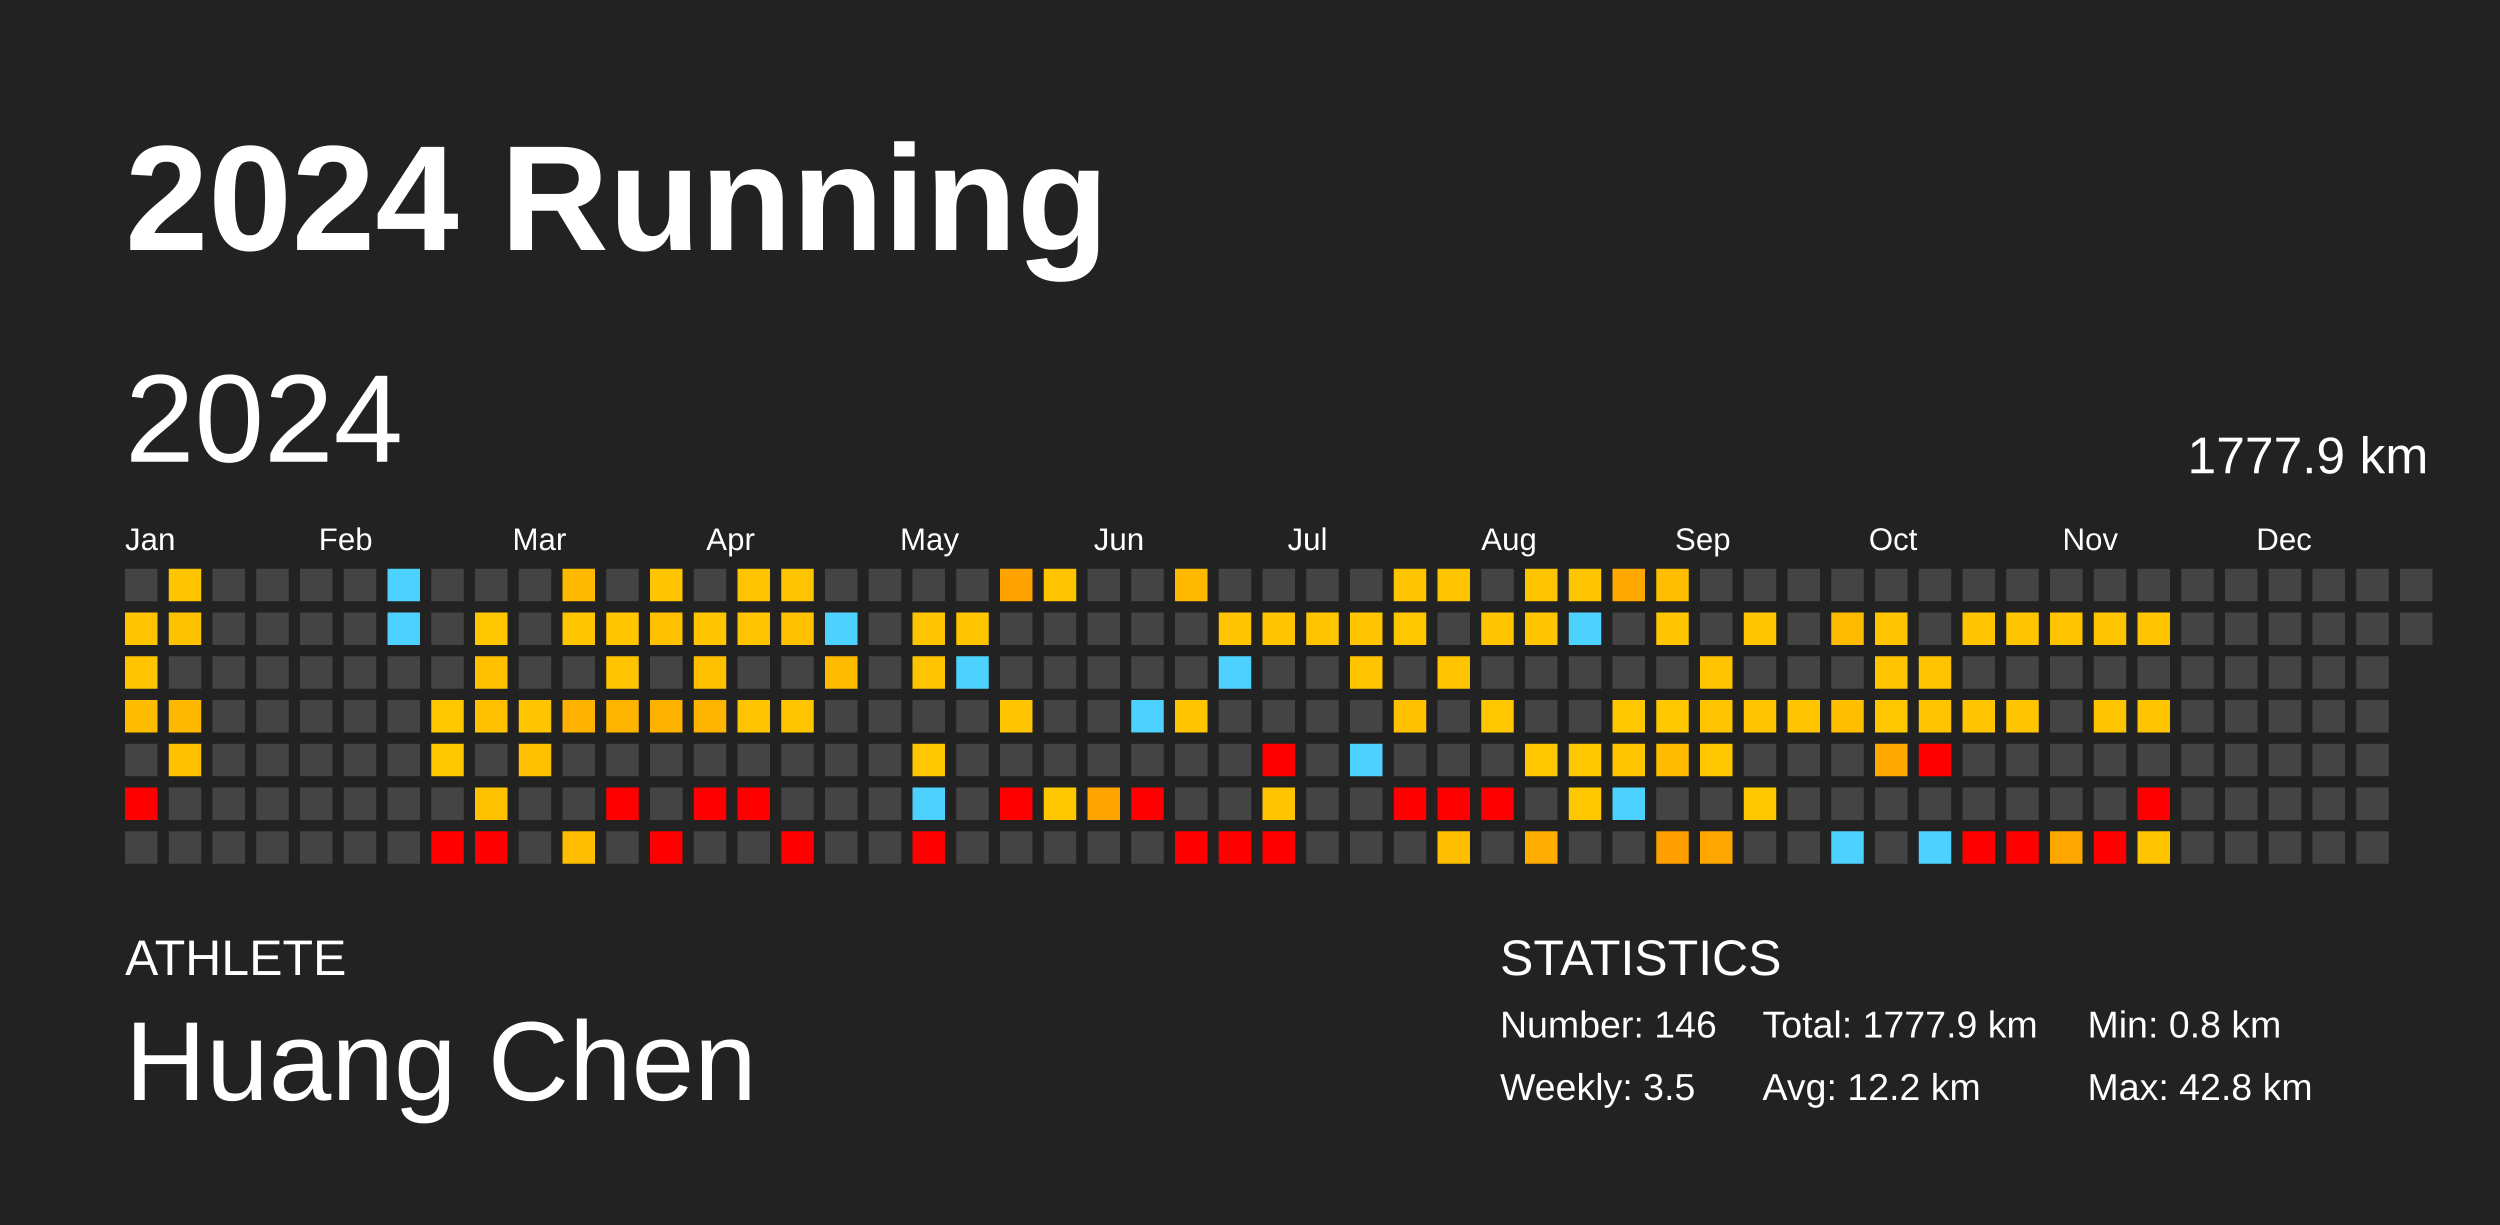
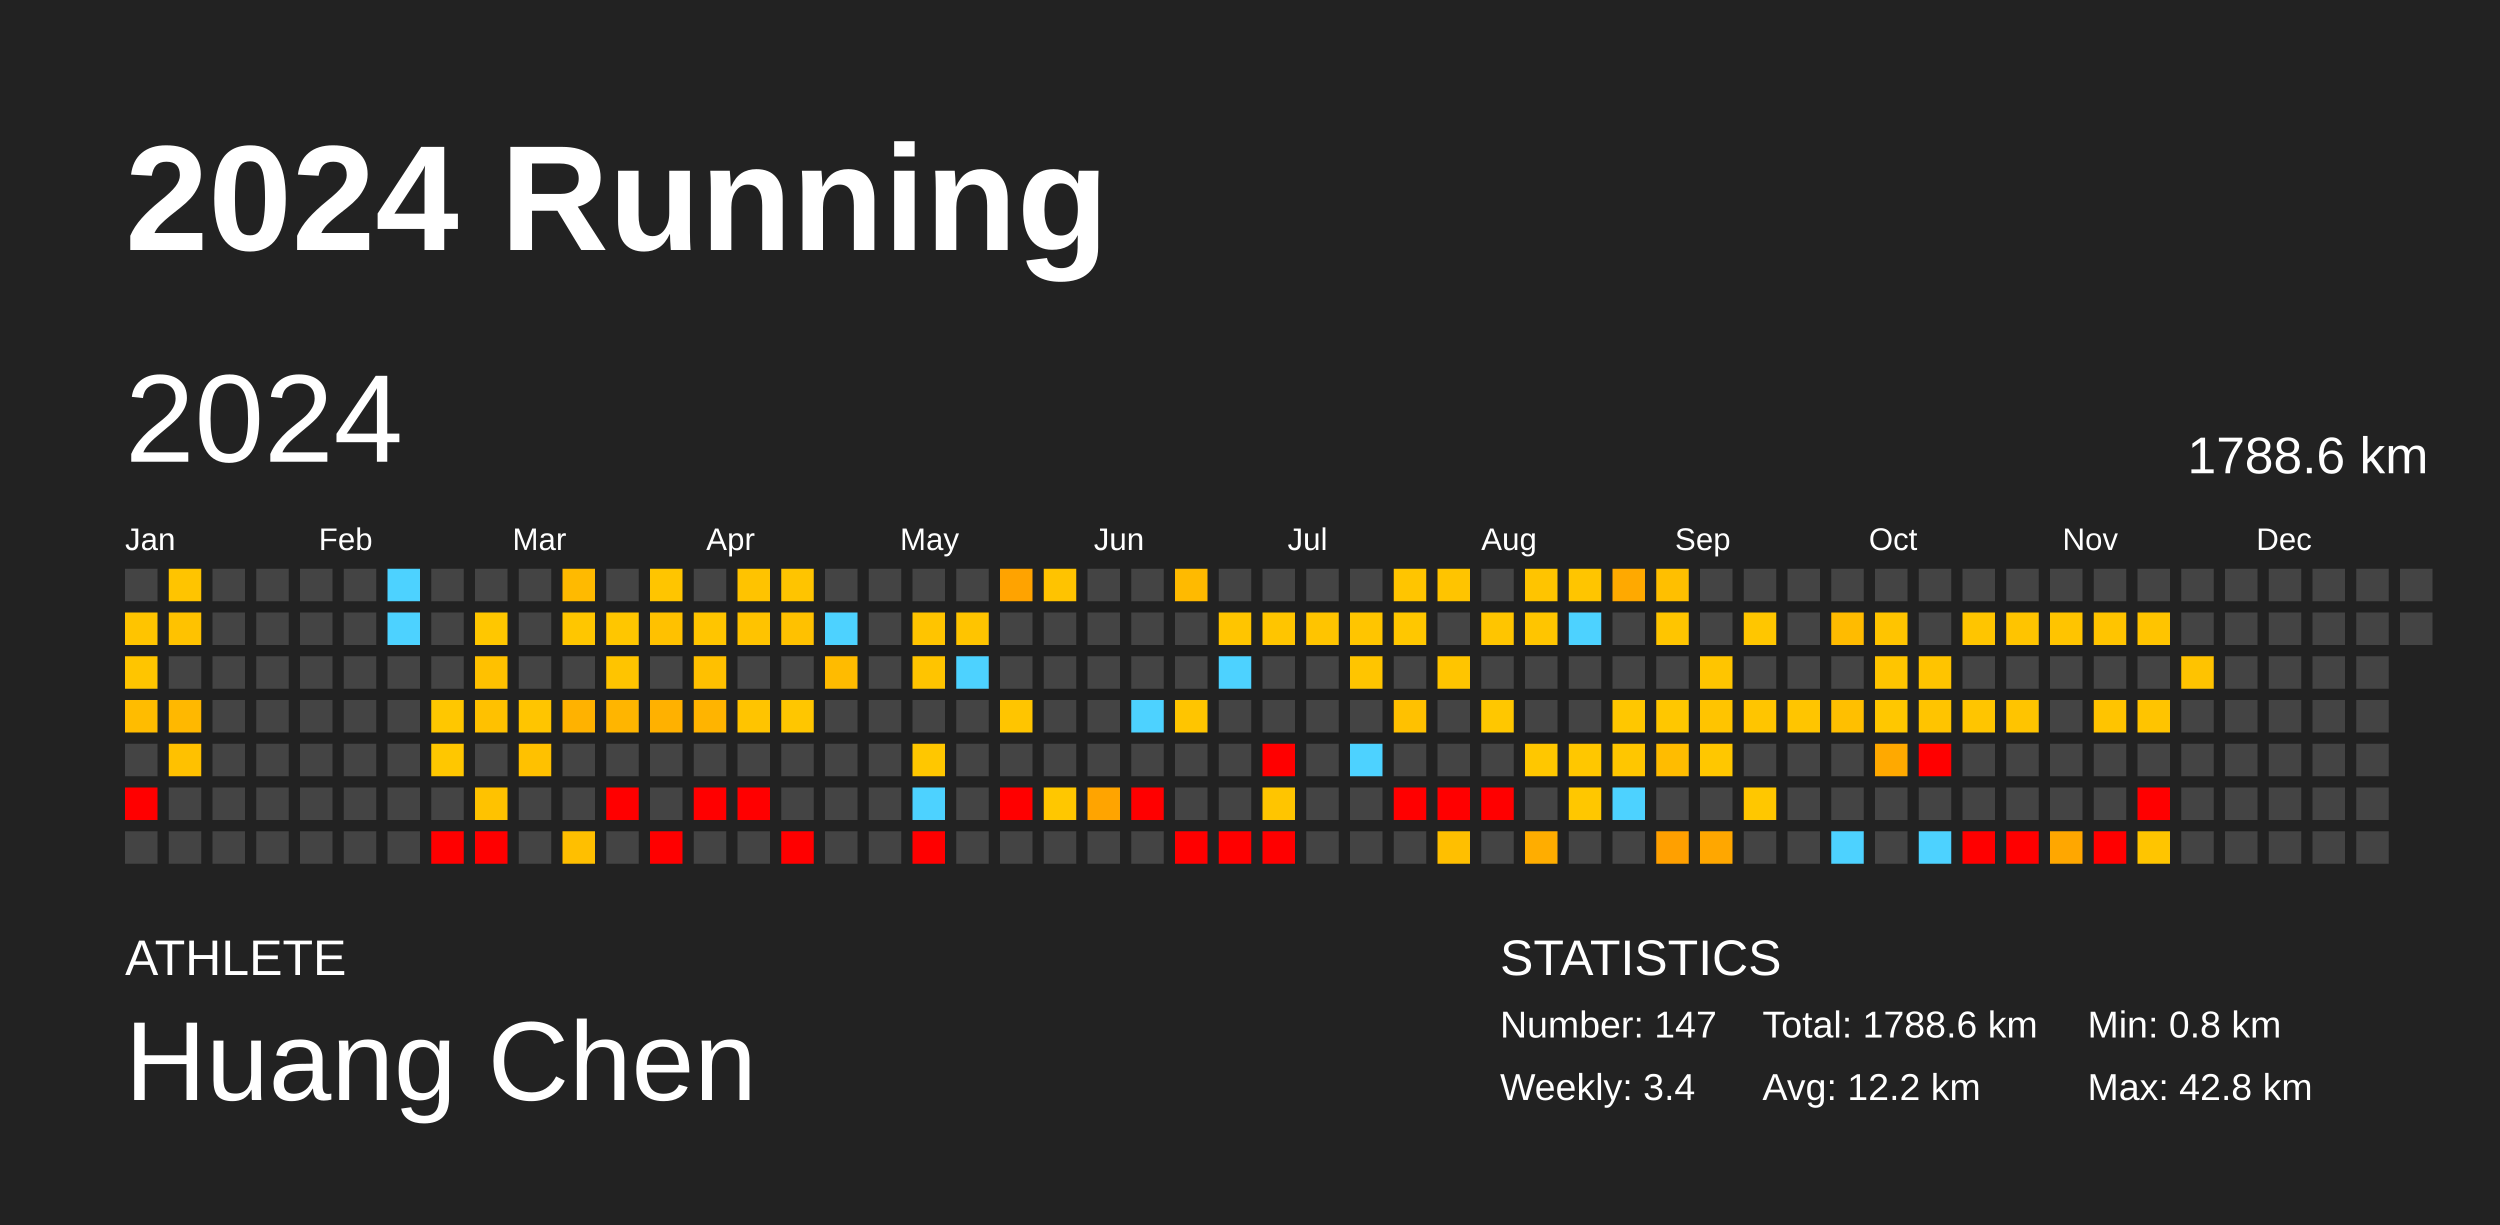
<svg xmlns="http://www.w3.org/2000/svg" baseProfile="full" height="98mm" version="1.1" viewBox="0,0,200,98" width="200mm">
  <defs />
  <rect fill="#222222" height="98" width="200" x="0" y="0" />
  <text fill="#FFFFFF" style="font-size:12px; font-family:Arial; font-weight:bold;" x="10" y="20">2024 Running</text>
  <text fill="#FFFFFF" style="font-size:4px; font-family:Arial" x="10" y="78">ATHLETE</text>
  <text fill="#FFFFFF" style="font-size:9px; font-family:Arial" x="10" y="88">Huang Chen</text>
  <text fill="#FFFFFF" style="font-size:4px; font-family:Arial" x="120" y="78">STATISTICS</text>
-   <text fill="#FFFFFF" style="font-size:3px; font-family:Arial" x="120" y="83">Number: 146</text>
-   <text fill="#FFFFFF" style="font-size:3px; font-family:Arial" x="120" y="88">Weekly: 3.5</text>
-   <text fill="#FFFFFF" style="font-size:3px; font-family:Arial" x="141" y="83">Total: 1777.9 km</text>
+   <text fill="#FFFFFF" style="font-size:3px; font-family:Arial" x="120" y="83">Number: 147</text>
+   <text fill="#FFFFFF" style="font-size:3px; font-family:Arial" x="120" y="88">Weekly: 3.4</text>
+   <text fill="#FFFFFF" style="font-size:3px; font-family:Arial" x="141" y="83">Total: 1788.6 km</text>
  <text fill="#FFFFFF" style="font-size:3px; font-family:Arial" x="141" y="88">Avg: 12.2 km</text>
  <text fill="#FFFFFF" style="font-size:3px; font-family:Arial" x="167" y="83">Min: 0.8 km</text>
  <text fill="#FFFFFF" style="font-size:3px; font-family:Arial" x="167" y="88">Max: 42.8 km</text>
  <text dominant-baseline="hanging" fill="#FFFFFF" style="font-size:10.0px; font-family:Arial;" x="10" y="30">2024</text>
-   <text dominant-baseline="hanging" fill="#FFFFFF" style="font-size:4.125px; font-family:Arial;" x="175" y="35">1777.9 km</text>
+   <text dominant-baseline="hanging" fill="#FFFFFF" style="font-size:4.125px; font-family:Arial;" x="175" y="35">1788.6 km</text>
  <text fill="#FFFFFF" style="font-size:2.5px; font-family:Arial" x="10.0" y="44">Jan</text>
  <text fill="#FFFFFF" style="font-size:2.5px; font-family:Arial" x="25.5" y="44">Feb</text>
  <text fill="#FFFFFF" style="font-size:2.5px; font-family:Arial" x="41.0" y="44">Mar</text>
  <text fill="#FFFFFF" style="font-size:2.5px; font-family:Arial" x="56.5" y="44">Apr</text>
  <text fill="#FFFFFF" style="font-size:2.5px; font-family:Arial" x="72.0" y="44">May</text>
  <text fill="#FFFFFF" style="font-size:2.5px; font-family:Arial" x="87.5" y="44">Jun</text>
  <text fill="#FFFFFF" style="font-size:2.5px; font-family:Arial" x="103.0" y="44">Jul</text>
  <text fill="#FFFFFF" style="font-size:2.5px; font-family:Arial" x="118.5" y="44">Aug</text>
  <text fill="#FFFFFF" style="font-size:2.5px; font-family:Arial" x="134.0" y="44">Sep</text>
  <text fill="#FFFFFF" style="font-size:2.5px; font-family:Arial" x="149.5" y="44">Oct</text>
  <text fill="#FFFFFF" style="font-size:2.5px; font-family:Arial" x="165.0" y="44">Nov</text>
  <text fill="#FFFFFF" style="font-size:2.5px; font-family:Arial" x="180.5" y="44">Dec</text>
  <rect fill="#444444" height="2.6" width="2.6" x="10.0" y="45.5" />
  <rect fill="#ffc400" height="2.6" width="2.6" x="10.0" y="49.0" />
  <rect fill="#ffc500" height="2.6" width="2.6" x="10.0" y="52.5" />
  <rect fill="#ffbc00" height="2.6" width="2.6" x="10.0" y="56.0" />
  <rect fill="#444444" height="2.6" width="2.6" x="10.0" y="59.5" />
  <rect fill="red" height="2.6" width="2.6" x="10.0" y="63.0" />
  <rect fill="#444444" height="2.6" width="2.6" x="10.0" y="66.5" />
  <rect fill="#ffc400" height="2.6" width="2.6" x="13.5" y="45.5" />
  <rect fill="#ffc200" height="2.6" width="2.6" x="13.5" y="49.0" />
  <rect fill="#444444" height="2.6" width="2.6" x="13.5" y="52.5" />
  <rect fill="#ffb800" height="2.6" width="2.6" x="13.5" y="56.0" />
  <rect fill="#ffc100" height="2.6" width="2.6" x="13.5" y="59.5" />
  <rect fill="#444444" height="2.6" width="2.6" x="13.5" y="63.0" />
  <rect fill="#444444" height="2.6" width="2.6" x="13.5" y="66.5" />
  <rect fill="#444444" height="2.6" width="2.6" x="17.0" y="45.5" />
  <rect fill="#444444" height="2.6" width="2.6" x="17.0" y="49.0" />
  <rect fill="#444444" height="2.6" width="2.6" x="17.0" y="52.5" />
  <rect fill="#444444" height="2.6" width="2.6" x="17.0" y="56.0" />
  <rect fill="#444444" height="2.6" width="2.6" x="17.0" y="59.5" />
  <rect fill="#444444" height="2.6" width="2.6" x="17.0" y="63.0" />
  <rect fill="#444444" height="2.6" width="2.6" x="17.0" y="66.5" />
  <rect fill="#444444" height="2.6" width="2.6" x="20.5" y="45.5" />
  <rect fill="#444444" height="2.6" width="2.6" x="20.5" y="49.0" />
  <rect fill="#444444" height="2.6" width="2.6" x="20.5" y="52.5" />
  <rect fill="#444444" height="2.6" width="2.6" x="20.5" y="56.0" />
  <rect fill="#444444" height="2.6" width="2.6" x="20.5" y="59.5" />
  <rect fill="#444444" height="2.6" width="2.6" x="20.5" y="63.0" />
  <rect fill="#444444" height="2.6" width="2.6" x="20.5" y="66.5" />
  <rect fill="#444444" height="2.6" width="2.6" x="24.0" y="45.5" />
  <rect fill="#444444" height="2.6" width="2.6" x="24.0" y="49.0" />
  <rect fill="#444444" height="2.6" width="2.6" x="24.0" y="52.5" />
  <rect fill="#444444" height="2.6" width="2.6" x="24.0" y="56.0" />
  <rect fill="#444444" height="2.6" width="2.6" x="24.0" y="59.5" />
  <rect fill="#444444" height="2.6" width="2.6" x="24.0" y="63.0" />
  <rect fill="#444444" height="2.6" width="2.6" x="24.0" y="66.5" />
  <rect fill="#444444" height="2.6" width="2.6" x="27.5" y="45.5" />
  <rect fill="#444444" height="2.6" width="2.6" x="27.5" y="49.0" />
  <rect fill="#444444" height="2.6" width="2.6" x="27.5" y="52.5" />
  <rect fill="#444444" height="2.6" width="2.6" x="27.5" y="56.0" />
  <rect fill="#444444" height="2.6" width="2.6" x="27.5" y="59.5" />
  <rect fill="#444444" height="2.6" width="2.6" x="27.5" y="63.0" />
  <rect fill="#444444" height="2.6" width="2.6" x="27.5" y="66.5" />
  <rect fill="#4dd2ff" height="2.6" width="2.6" x="31.0" y="45.5" />
  <rect fill="#4dd2ff" height="2.6" width="2.6" x="31.0" y="49.0" />
  <rect fill="#444444" height="2.6" width="2.6" x="31.0" y="52.5" />
  <rect fill="#444444" height="2.6" width="2.6" x="31.0" y="56.0" />
  <rect fill="#444444" height="2.6" width="2.6" x="31.0" y="59.5" />
  <rect fill="#444444" height="2.6" width="2.6" x="31.0" y="63.0" />
  <rect fill="#444444" height="2.6" width="2.6" x="31.0" y="66.5" />
  <rect fill="#444444" height="2.6" width="2.6" x="34.5" y="45.5" />
  <rect fill="#444444" height="2.6" width="2.6" x="34.5" y="49.0" />
  <rect fill="#444444" height="2.6" width="2.6" x="34.5" y="52.5" />
  <rect fill="#ffc700" height="2.6" width="2.6" x="34.5" y="56.0" />
  <rect fill="#ffc700" height="2.6" width="2.6" x="34.5" y="59.5" />
  <rect fill="#444444" height="2.6" width="2.6" x="34.5" y="63.0" />
  <rect fill="red" height="2.6" width="2.6" x="34.5" y="66.5" />
  <rect fill="#444444" height="2.6" width="2.6" x="38.0" y="45.5" />
  <rect fill="#ffc700" height="2.6" width="2.6" x="38.0" y="49.0" />
  <rect fill="#ffc100" height="2.6" width="2.6" x="38.0" y="52.5" />
  <rect fill="#ffc100" height="2.6" width="2.6" x="38.0" y="56.0" />
  <rect fill="#444444" height="2.6" width="2.6" x="38.0" y="59.5" />
  <rect fill="#ffc200" height="2.6" width="2.6" x="38.0" y="63.0" />
  <rect fill="red" height="2.6" width="2.6" x="38.0" y="66.5" />
  <rect fill="#444444" height="2.6" width="2.6" x="41.5" y="45.5" />
  <rect fill="#444444" height="2.6" width="2.6" x="41.5" y="49.0" />
  <rect fill="#444444" height="2.6" width="2.6" x="41.5" y="52.5" />
  <rect fill="#ffc500" height="2.6" width="2.6" x="41.5" y="56.0" />
  <rect fill="#ffc100" height="2.6" width="2.6" x="41.5" y="59.5" />
  <rect fill="#444444" height="2.6" width="2.6" x="41.5" y="63.0" />
  <rect fill="#444444" height="2.6" width="2.6" x="41.5" y="66.5" />
  <rect fill="#ffba00" height="2.6" width="2.6" x="45.0" y="45.5" />
  <rect fill="#ffc600" height="2.6" width="2.6" x="45.0" y="49.0" />
  <rect fill="#444444" height="2.6" width="2.6" x="45.0" y="52.5" />
  <rect fill="#ffb200" height="2.6" width="2.6" x="45.0" y="56.0" />
  <rect fill="#444444" height="2.6" width="2.6" x="45.0" y="59.5" />
  <rect fill="#444444" height="2.6" width="2.6" x="45.0" y="63.0" />
  <rect fill="#ffbf00" height="2.6" width="2.6" x="45.0" y="66.5" />
  <rect fill="#444444" height="2.6" width="2.6" x="48.5" y="45.5" />
  <rect fill="#ffc600" height="2.6" width="2.6" x="48.5" y="49.0" />
  <rect fill="#ffc400" height="2.6" width="2.6" x="48.5" y="52.5" />
  <rect fill="#ffb500" height="2.6" width="2.6" x="48.5" y="56.0" />
  <rect fill="#444444" height="2.6" width="2.6" x="48.5" y="59.5" />
  <rect fill="red" height="2.6" width="2.6" x="48.5" y="63.0" />
  <rect fill="#444444" height="2.6" width="2.6" x="48.5" y="66.5" />
  <rect fill="#ffc500" height="2.6" width="2.6" x="52.0" y="45.5" />
  <rect fill="#ffc100" height="2.6" width="2.6" x="52.0" y="49.0" />
  <rect fill="#444444" height="2.6" width="2.6" x="52.0" y="52.5" />
  <rect fill="#ffb100" height="2.6" width="2.6" x="52.0" y="56.0" />
  <rect fill="#444444" height="2.6" width="2.6" x="52.0" y="59.5" />
  <rect fill="#444444" height="2.6" width="2.6" x="52.0" y="63.0" />
  <rect fill="red" height="2.6" width="2.6" x="52.0" y="66.5" />
  <rect fill="#444444" height="2.6" width="2.6" x="55.5" y="45.5" />
  <rect fill="#ffc500" height="2.6" width="2.6" x="55.5" y="49.0" />
  <rect fill="#ffc000" height="2.6" width="2.6" x="55.5" y="52.5" />
  <rect fill="#ffb400" height="2.6" width="2.6" x="55.5" y="56.0" />
  <rect fill="#444444" height="2.6" width="2.6" x="55.5" y="59.5" />
  <rect fill="red" height="2.6" width="2.6" x="55.5" y="63.0" />
  <rect fill="#444444" height="2.6" width="2.6" x="55.5" y="66.5" />
  <rect fill="#ffc300" height="2.6" width="2.6" x="59.0" y="45.5" />
  <rect fill="#ffc300" height="2.6" width="2.6" x="59.0" y="49.0" />
  <rect fill="#444444" height="2.6" width="2.6" x="59.0" y="52.5" />
  <rect fill="#ffc400" height="2.6" width="2.6" x="59.0" y="56.0" />
  <rect fill="#444444" height="2.6" width="2.6" x="59.0" y="59.5" />
  <rect fill="red" height="2.6" width="2.6" x="59.0" y="63.0" />
  <rect fill="#444444" height="2.6" width="2.6" x="59.0" y="66.5" />
  <rect fill="#ffc400" height="2.6" width="2.6" x="62.5" y="45.5" />
  <rect fill="#ffc100" height="2.6" width="2.6" x="62.5" y="49.0" />
  <rect fill="#444444" height="2.6" width="2.6" x="62.5" y="52.5" />
  <rect fill="#ffc600" height="2.6" width="2.6" x="62.5" y="56.0" />
  <rect fill="#444444" height="2.6" width="2.6" x="62.5" y="59.5" />
  <rect fill="#444444" height="2.6" width="2.6" x="62.5" y="63.0" />
  <rect fill="red" height="2.6" width="2.6" x="62.5" y="66.5" />
  <rect fill="#444444" height="2.6" width="2.6" x="66.0" y="45.5" />
  <rect fill="#4dd2ff" height="2.6" width="2.6" x="66.0" y="49.0" />
  <rect fill="#ffbb00" height="2.6" width="2.6" x="66.0" y="52.5" />
  <rect fill="#444444" height="2.6" width="2.6" x="66.0" y="56.0" />
  <rect fill="#444444" height="2.6" width="2.6" x="66.0" y="59.5" />
  <rect fill="#444444" height="2.6" width="2.6" x="66.0" y="63.0" />
  <rect fill="#444444" height="2.6" width="2.6" x="66.0" y="66.5" />
  <rect fill="#444444" height="2.6" width="2.6" x="69.5" y="45.5" />
  <rect fill="#444444" height="2.6" width="2.6" x="69.5" y="49.0" />
  <rect fill="#444444" height="2.6" width="2.6" x="69.5" y="52.5" />
  <rect fill="#444444" height="2.6" width="2.6" x="69.5" y="56.0" />
  <rect fill="#444444" height="2.6" width="2.6" x="69.5" y="59.5" />
  <rect fill="#444444" height="2.6" width="2.6" x="69.5" y="63.0" />
  <rect fill="#444444" height="2.6" width="2.6" x="69.5" y="66.5" />
  <rect fill="#444444" height="2.6" width="2.6" x="73.0" y="45.5" />
  <rect fill="#ffc400" height="2.6" width="2.6" x="73.0" y="49.0" />
  <rect fill="#ffc400" height="2.6" width="2.6" x="73.0" y="52.5" />
  <rect fill="#444444" height="2.6" width="2.6" x="73.0" y="56.0" />
  <rect fill="#ffc700" height="2.6" width="2.6" x="73.0" y="59.5" />
  <rect fill="#4dd2ff" height="2.6" width="2.6" x="73.0" y="63.0" />
  <rect fill="red" height="2.6" width="2.6" x="73.0" y="66.5" />
  <rect fill="#444444" height="2.6" width="2.6" x="76.5" y="45.5" />
  <rect fill="#ffc400" height="2.6" width="2.6" x="76.5" y="49.0" />
  <rect fill="#4dd2ff" height="2.6" width="2.6" x="76.5" y="52.5" />
  <rect fill="#444444" height="2.6" width="2.6" x="76.5" y="56.0" />
  <rect fill="#444444" height="2.6" width="2.6" x="76.5" y="59.5" />
  <rect fill="#444444" height="2.6" width="2.6" x="76.5" y="63.0" />
  <rect fill="#444444" height="2.6" width="2.6" x="76.5" y="66.5" />
  <rect fill="#ffa300" height="2.6" width="2.6" x="80.0" y="45.5" />
  <rect fill="#444444" height="2.6" width="2.6" x="80.0" y="49.0" />
  <rect fill="#444444" height="2.6" width="2.6" x="80.0" y="52.5" />
  <rect fill="#ffc500" height="2.6" width="2.6" x="80.0" y="56.0" />
  <rect fill="#444444" height="2.6" width="2.6" x="80.0" y="59.5" />
  <rect fill="red" height="2.6" width="2.6" x="80.0" y="63.0" />
  <rect fill="#444444" height="2.6" width="2.6" x="80.0" y="66.5" />
  <rect fill="#ffc300" height="2.6" width="2.6" x="83.5" y="45.5" />
  <rect fill="#444444" height="2.6" width="2.6" x="83.5" y="49.0" />
  <rect fill="#444444" height="2.6" width="2.6" x="83.5" y="52.5" />
  <rect fill="#444444" height="2.6" width="2.6" x="83.5" y="56.0" />
  <rect fill="#444444" height="2.6" width="2.6" x="83.5" y="59.5" />
  <rect fill="#ffc700" height="2.6" width="2.6" x="83.5" y="63.0" />
  <rect fill="#444444" height="2.6" width="2.6" x="83.5" y="66.5" />
  <rect fill="#444444" height="2.6" width="2.6" x="87.0" y="45.5" />
  <rect fill="#444444" height="2.6" width="2.6" x="87.0" y="49.0" />
  <rect fill="#444444" height="2.6" width="2.6" x="87.0" y="52.5" />
  <rect fill="#444444" height="2.6" width="2.6" x="87.0" y="56.0" />
  <rect fill="#444444" height="2.6" width="2.6" x="87.0" y="59.5" />
  <rect fill="#ffa400" height="2.6" width="2.6" x="87.0" y="63.0" />
  <rect fill="#444444" height="2.6" width="2.6" x="87.0" y="66.5" />
  <rect fill="#444444" height="2.6" width="2.6" x="90.5" y="45.5" />
  <rect fill="#444444" height="2.6" width="2.6" x="90.5" y="49.0" />
  <rect fill="#444444" height="2.6" width="2.6" x="90.5" y="52.5" />
  <rect fill="#4dd2ff" height="2.6" width="2.6" x="90.5" y="56.0" />
  <rect fill="#444444" height="2.6" width="2.6" x="90.5" y="59.5" />
  <rect fill="red" height="2.6" width="2.6" x="90.5" y="63.0" />
  <rect fill="#444444" height="2.6" width="2.6" x="90.5" y="66.5" />
  <rect fill="#ffba00" height="2.6" width="2.6" x="94.0" y="45.5" />
  <rect fill="#444444" height="2.6" width="2.6" x="94.0" y="49.0" />
  <rect fill="#444444" height="2.6" width="2.6" x="94.0" y="52.5" />
  <rect fill="#ffc500" height="2.6" width="2.6" x="94.0" y="56.0" />
  <rect fill="#444444" height="2.6" width="2.6" x="94.0" y="59.5" />
  <rect fill="#444444" height="2.6" width="2.6" x="94.0" y="63.0" />
  <rect fill="red" height="2.6" width="2.6" x="94.0" y="66.5" />
  <rect fill="#444444" height="2.6" width="2.6" x="97.5" y="45.5" />
  <rect fill="#ffc500" height="2.6" width="2.6" x="97.5" y="49.0" />
  <rect fill="#4dd2ff" height="2.6" width="2.6" x="97.5" y="52.5" />
  <rect fill="#444444" height="2.6" width="2.6" x="97.5" y="56.0" />
  <rect fill="#444444" height="2.6" width="2.6" x="97.5" y="59.5" />
  <rect fill="#444444" height="2.6" width="2.6" x="97.5" y="63.0" />
  <rect fill="red" height="2.6" width="2.6" x="97.5" y="66.5" />
  <rect fill="#444444" height="2.6" width="2.6" x="101.0" y="45.5" />
  <rect fill="#ffc500" height="2.6" width="2.6" x="101.0" y="49.0" />
  <rect fill="#444444" height="2.6" width="2.6" x="101.0" y="52.5" />
  <rect fill="#444444" height="2.6" width="2.6" x="101.0" y="56.0" />
  <rect fill="red" height="2.6" width="2.6" x="101.0" y="59.5" />
  <rect fill="#ffc500" height="2.6" width="2.6" x="101.0" y="63.0" />
  <rect fill="red" height="2.6" width="2.6" x="101.0" y="66.5" />
  <rect fill="#444444" height="2.6" width="2.6" x="104.5" y="45.5" />
  <rect fill="#ffc400" height="2.6" width="2.6" x="104.5" y="49.0" />
  <rect fill="#444444" height="2.6" width="2.6" x="104.5" y="52.5" />
  <rect fill="#444444" height="2.6" width="2.6" x="104.5" y="56.0" />
  <rect fill="#444444" height="2.6" width="2.6" x="104.5" y="59.5" />
  <rect fill="#444444" height="2.6" width="2.6" x="104.5" y="63.0" />
  <rect fill="#444444" height="2.6" width="2.6" x="104.5" y="66.5" />
  <rect fill="#444444" height="2.6" width="2.6" x="108.0" y="45.5" />
  <rect fill="#ffc500" height="2.6" width="2.6" x="108.0" y="49.0" />
  <rect fill="#ffc500" height="2.6" width="2.6" x="108.0" y="52.5" />
  <rect fill="#444444" height="2.6" width="2.6" x="108.0" y="56.0" />
  <rect fill="#4dd2ff" height="2.6" width="2.6" x="108.0" y="59.5" />
  <rect fill="#444444" height="2.6" width="2.6" x="108.0" y="63.0" />
  <rect fill="#444444" height="2.6" width="2.6" x="108.0" y="66.5" />
  <rect fill="#ffc500" height="2.6" width="2.6" x="111.5" y="45.5" />
  <rect fill="#ffc700" height="2.6" width="2.6" x="111.5" y="49.0" />
  <rect fill="#444444" height="2.6" width="2.6" x="111.5" y="52.5" />
  <rect fill="#ffc100" height="2.6" width="2.6" x="111.5" y="56.0" />
  <rect fill="#444444" height="2.6" width="2.6" x="111.5" y="59.5" />
  <rect fill="red" height="2.6" width="2.6" x="111.5" y="63.0" />
  <rect fill="#444444" height="2.6" width="2.6" x="111.5" y="66.5" />
  <rect fill="#ffc400" height="2.6" width="2.6" x="115.0" y="45.5" />
  <rect fill="#444444" height="2.6" width="2.6" x="115.0" y="49.0" />
  <rect fill="#ffc500" height="2.6" width="2.6" x="115.0" y="52.5" />
  <rect fill="#444444" height="2.6" width="2.6" x="115.0" y="56.0" />
  <rect fill="#444444" height="2.6" width="2.6" x="115.0" y="59.5" />
  <rect fill="red" height="2.6" width="2.6" x="115.0" y="63.0" />
  <rect fill="#ffbf00" height="2.6" width="2.6" x="115.0" y="66.5" />
  <rect fill="#444444" height="2.6" width="2.6" x="118.5" y="45.5" />
  <rect fill="#ffc500" height="2.6" width="2.6" x="118.5" y="49.0" />
  <rect fill="#444444" height="2.6" width="2.6" x="118.5" y="52.5" />
  <rect fill="#ffc700" height="2.6" width="2.6" x="118.5" y="56.0" />
  <rect fill="#444444" height="2.6" width="2.6" x="118.5" y="59.5" />
  <rect fill="red" height="2.6" width="2.6" x="118.5" y="63.0" />
  <rect fill="#444444" height="2.6" width="2.6" x="118.5" y="66.5" />
  <rect fill="#ffc400" height="2.6" width="2.6" x="122.0" y="45.5" />
  <rect fill="#ffc500" height="2.6" width="2.6" x="122.0" y="49.0" />
  <rect fill="#444444" height="2.6" width="2.6" x="122.0" y="52.5" />
  <rect fill="#444444" height="2.6" width="2.6" x="122.0" y="56.0" />
  <rect fill="#ffc700" height="2.6" width="2.6" x="122.0" y="59.5" />
  <rect fill="#444444" height="2.6" width="2.6" x="122.0" y="63.0" />
  <rect fill="#ffad00" height="2.6" width="2.6" x="122.0" y="66.5" />
  <rect fill="#ffc500" height="2.6" width="2.6" x="125.5" y="45.5" />
  <rect fill="#4dd2ff" height="2.6" width="2.6" x="125.5" y="49.0" />
  <rect fill="#444444" height="2.6" width="2.6" x="125.5" y="52.5" />
  <rect fill="#444444" height="2.6" width="2.6" x="125.5" y="56.0" />
  <rect fill="#ffc700" height="2.6" width="2.6" x="125.5" y="59.5" />
  <rect fill="#ffc700" height="2.6" width="2.6" x="125.5" y="63.0" />
  <rect fill="#444444" height="2.6" width="2.6" x="125.5" y="66.5" />
  <rect fill="#ffa900" height="2.6" width="2.6" x="129.0" y="45.5" />
  <rect fill="#444444" height="2.6" width="2.6" x="129.0" y="49.0" />
  <rect fill="#444444" height="2.6" width="2.6" x="129.0" y="52.5" />
  <rect fill="#ffc700" height="2.6" width="2.6" x="129.0" y="56.0" />
  <rect fill="#ffc600" height="2.6" width="2.6" x="129.0" y="59.5" />
  <rect fill="#4dd2ff" height="2.6" width="2.6" x="129.0" y="63.0" />
  <rect fill="#444444" height="2.6" width="2.6" x="129.0" y="66.5" />
  <rect fill="#ffbf00" height="2.6" width="2.6" x="132.5" y="45.5" />
  <rect fill="#ffc500" height="2.6" width="2.6" x="132.5" y="49.0" />
  <rect fill="#444444" height="2.6" width="2.6" x="132.5" y="52.5" />
  <rect fill="#ffc700" height="2.6" width="2.6" x="132.5" y="56.0" />
  <rect fill="#ffbc00" height="2.6" width="2.6" x="132.5" y="59.5" />
  <rect fill="#444444" height="2.6" width="2.6" x="132.5" y="63.0" />
  <rect fill="#ffa000" height="2.6" width="2.6" x="132.5" y="66.5" />
  <rect fill="#444444" height="2.6" width="2.6" x="136.0" y="45.5" />
  <rect fill="#444444" height="2.6" width="2.6" x="136.0" y="49.0" />
  <rect fill="#ffc500" height="2.6" width="2.6" x="136.0" y="52.5" />
  <rect fill="#ffc400" height="2.6" width="2.6" x="136.0" y="56.0" />
  <rect fill="#ffc700" height="2.6" width="2.6" x="136.0" y="59.5" />
  <rect fill="#444444" height="2.6" width="2.6" x="136.0" y="63.0" />
  <rect fill="#ffa700" height="2.6" width="2.6" x="136.0" y="66.5" />
  <rect fill="#444444" height="2.6" width="2.6" x="139.5" y="45.5" />
  <rect fill="#ffc600" height="2.6" width="2.6" x="139.5" y="49.0" />
  <rect fill="#444444" height="2.6" width="2.6" x="139.5" y="52.5" />
  <rect fill="#ffc500" height="2.6" width="2.6" x="139.5" y="56.0" />
  <rect fill="#444444" height="2.6" width="2.6" x="139.5" y="59.5" />
  <rect fill="#ffc700" height="2.6" width="2.6" x="139.5" y="63.0" />
  <rect fill="#444444" height="2.6" width="2.6" x="139.5" y="66.5" />
  <rect fill="#444444" height="2.6" width="2.6" x="143.0" y="45.5" />
  <rect fill="#444444" height="2.6" width="2.6" x="143.0" y="49.0" />
  <rect fill="#444444" height="2.6" width="2.6" x="143.0" y="52.5" />
  <rect fill="#ffc500" height="2.6" width="2.6" x="143.0" y="56.0" />
  <rect fill="#444444" height="2.6" width="2.6" x="143.0" y="59.5" />
  <rect fill="#444444" height="2.6" width="2.6" x="143.0" y="63.0" />
  <rect fill="#444444" height="2.6" width="2.6" x="143.0" y="66.5" />
  <rect fill="#444444" height="2.6" width="2.6" x="146.5" y="45.5" />
  <rect fill="#ffbb00" height="2.6" width="2.6" x="146.5" y="49.0" />
  <rect fill="#444444" height="2.6" width="2.6" x="146.5" y="52.5" />
  <rect fill="#ffbf00" height="2.6" width="2.6" x="146.5" y="56.0" />
  <rect fill="#444444" height="2.6" width="2.6" x="146.5" y="59.5" />
  <rect fill="#444444" height="2.6" width="2.6" x="146.5" y="63.0" />
  <rect fill="#4dd2ff" height="2.6" width="2.6" x="146.5" y="66.5" />
  <rect fill="#444444" height="2.6" width="2.6" x="150.0" y="45.5" />
  <rect fill="#ffc400" height="2.6" width="2.6" x="150.0" y="49.0" />
  <rect fill="#ffc500" height="2.6" width="2.6" x="150.0" y="52.5" />
  <rect fill="#ffc700" height="2.6" width="2.6" x="150.0" y="56.0" />
  <rect fill="#ffa900" height="2.6" width="2.6" x="150.0" y="59.5" />
  <rect fill="#444444" height="2.6" width="2.6" x="150.0" y="63.0" />
  <rect fill="#444444" height="2.6" width="2.6" x="150.0" y="66.5" />
  <rect fill="#444444" height="2.6" width="2.6" x="153.5" y="45.5" />
  <rect fill="#444444" height="2.6" width="2.6" x="153.5" y="49.0" />
  <rect fill="#ffc400" height="2.6" width="2.6" x="153.5" y="52.5" />
  <rect fill="#ffc400" height="2.6" width="2.6" x="153.5" y="56.0" />
  <rect fill="red" height="2.6" width="2.6" x="153.5" y="59.5" />
  <rect fill="#444444" height="2.6" width="2.6" x="153.5" y="63.0" />
  <rect fill="#4dd2ff" height="2.6" width="2.6" x="153.5" y="66.5" />
  <rect fill="#444444" height="2.6" width="2.6" x="157.0" y="45.5" />
  <rect fill="#ffc500" height="2.6" width="2.6" x="157.0" y="49.0" />
  <rect fill="#444444" height="2.6" width="2.6" x="157.0" y="52.5" />
  <rect fill="#ffc500" height="2.6" width="2.6" x="157.0" y="56.0" />
  <rect fill="#444444" height="2.6" width="2.6" x="157.0" y="59.5" />
  <rect fill="#444444" height="2.6" width="2.6" x="157.0" y="63.0" />
  <rect fill="red" height="2.6" width="2.6" x="157.0" y="66.5" />
  <rect fill="#444444" height="2.6" width="2.6" x="160.5" y="45.5" />
  <rect fill="#ffc400" height="2.6" width="2.6" x="160.5" y="49.0" />
  <rect fill="#444444" height="2.6" width="2.6" x="160.5" y="52.5" />
  <rect fill="#ffc400" height="2.6" width="2.6" x="160.5" y="56.0" />
  <rect fill="#444444" height="2.6" width="2.6" x="160.5" y="59.5" />
  <rect fill="#444444" height="2.6" width="2.6" x="160.5" y="63.0" />
  <rect fill="red" height="2.6" width="2.6" x="160.5" y="66.5" />
  <rect fill="#444444" height="2.6" width="2.6" x="164.0" y="45.5" />
  <rect fill="#ffc400" height="2.6" width="2.6" x="164.0" y="49.0" />
  <rect fill="#444444" height="2.6" width="2.6" x="164.0" y="52.5" />
  <rect fill="#444444" height="2.6" width="2.6" x="164.0" y="56.0" />
  <rect fill="#444444" height="2.6" width="2.6" x="164.0" y="59.5" />
  <rect fill="#444444" height="2.6" width="2.6" x="164.0" y="63.0" />
  <rect fill="#ffa700" height="2.6" width="2.6" x="164.0" y="66.5" />
  <rect fill="#444444" height="2.6" width="2.6" x="167.5" y="45.5" />
  <rect fill="#ffc400" height="2.6" width="2.6" x="167.5" y="49.0" />
  <rect fill="#444444" height="2.6" width="2.6" x="167.5" y="52.5" />
  <rect fill="#ffc400" height="2.6" width="2.6" x="167.5" y="56.0" />
  <rect fill="#444444" height="2.6" width="2.6" x="167.5" y="59.5" />
  <rect fill="#444444" height="2.6" width="2.6" x="167.5" y="63.0" />
  <rect fill="red" height="2.6" width="2.6" x="167.5" y="66.5" />
  <rect fill="#444444" height="2.6" width="2.6" x="171.0" y="45.5" />
  <rect fill="#ffc400" height="2.6" width="2.6" x="171.0" y="49.0" />
  <rect fill="#444444" height="2.6" width="2.6" x="171.0" y="52.5" />
  <rect fill="#ffc400" height="2.6" width="2.6" x="171.0" y="56.0" />
  <rect fill="#444444" height="2.6" width="2.6" x="171.0" y="59.5" />
  <rect fill="red" height="2.6" width="2.6" x="171.0" y="63.0" />
  <rect fill="#ffc500" height="2.6" width="2.6" x="171.0" y="66.5" />
  <rect fill="#444444" height="2.6" width="2.6" x="174.5" y="45.5" />
  <rect fill="#444444" height="2.6" width="2.6" x="174.5" y="49.0" />
-   <rect fill="#444444" height="2.6" width="2.6" x="174.5" y="52.5" />
+   <rect fill="#ffc300" height="2.6" width="2.6" x="174.5" y="52.5" />
  <rect fill="#444444" height="2.6" width="2.6" x="174.5" y="56.0" />
  <rect fill="#444444" height="2.6" width="2.6" x="174.5" y="59.5" />
  <rect fill="#444444" height="2.6" width="2.6" x="174.5" y="63.0" />
  <rect fill="#444444" height="2.6" width="2.6" x="174.5" y="66.5" />
  <rect fill="#444444" height="2.6" width="2.6" x="178.0" y="45.5" />
  <rect fill="#444444" height="2.6" width="2.6" x="178.0" y="49.0" />
  <rect fill="#444444" height="2.6" width="2.6" x="178.0" y="52.5" />
  <rect fill="#444444" height="2.6" width="2.6" x="178.0" y="56.0" />
  <rect fill="#444444" height="2.6" width="2.6" x="178.0" y="59.5" />
  <rect fill="#444444" height="2.6" width="2.6" x="178.0" y="63.0" />
  <rect fill="#444444" height="2.6" width="2.6" x="178.0" y="66.5" />
  <rect fill="#444444" height="2.6" width="2.6" x="181.5" y="45.5" />
  <rect fill="#444444" height="2.6" width="2.6" x="181.5" y="49.0" />
  <rect fill="#444444" height="2.6" width="2.6" x="181.5" y="52.5" />
  <rect fill="#444444" height="2.6" width="2.6" x="181.5" y="56.0" />
  <rect fill="#444444" height="2.6" width="2.6" x="181.5" y="59.5" />
  <rect fill="#444444" height="2.6" width="2.6" x="181.5" y="63.0" />
  <rect fill="#444444" height="2.6" width="2.6" x="181.5" y="66.5" />
  <rect fill="#444444" height="2.6" width="2.6" x="185.0" y="45.5" />
  <rect fill="#444444" height="2.6" width="2.6" x="185.0" y="49.0" />
  <rect fill="#444444" height="2.6" width="2.6" x="185.0" y="52.5" />
  <rect fill="#444444" height="2.6" width="2.6" x="185.0" y="56.0" />
  <rect fill="#444444" height="2.6" width="2.6" x="185.0" y="59.5" />
  <rect fill="#444444" height="2.6" width="2.6" x="185.0" y="63.0" />
  <rect fill="#444444" height="2.6" width="2.6" x="185.0" y="66.5" />
  <rect fill="#444444" height="2.6" width="2.6" x="188.5" y="45.5" />
  <rect fill="#444444" height="2.6" width="2.6" x="188.5" y="49.0" />
  <rect fill="#444444" height="2.6" width="2.6" x="188.5" y="52.5" />
  <rect fill="#444444" height="2.6" width="2.6" x="188.5" y="56.0" />
  <rect fill="#444444" height="2.6" width="2.6" x="188.5" y="59.5" />
  <rect fill="#444444" height="2.6" width="2.6" x="188.5" y="63.0" />
  <rect fill="#444444" height="2.6" width="2.6" x="188.5" y="66.5" />
  <rect fill="#444444" height="2.6" width="2.6" x="192.0" y="45.5" />
  <rect fill="#444444" height="2.6" width="2.6" x="192.0" y="49.0" />
</svg>
